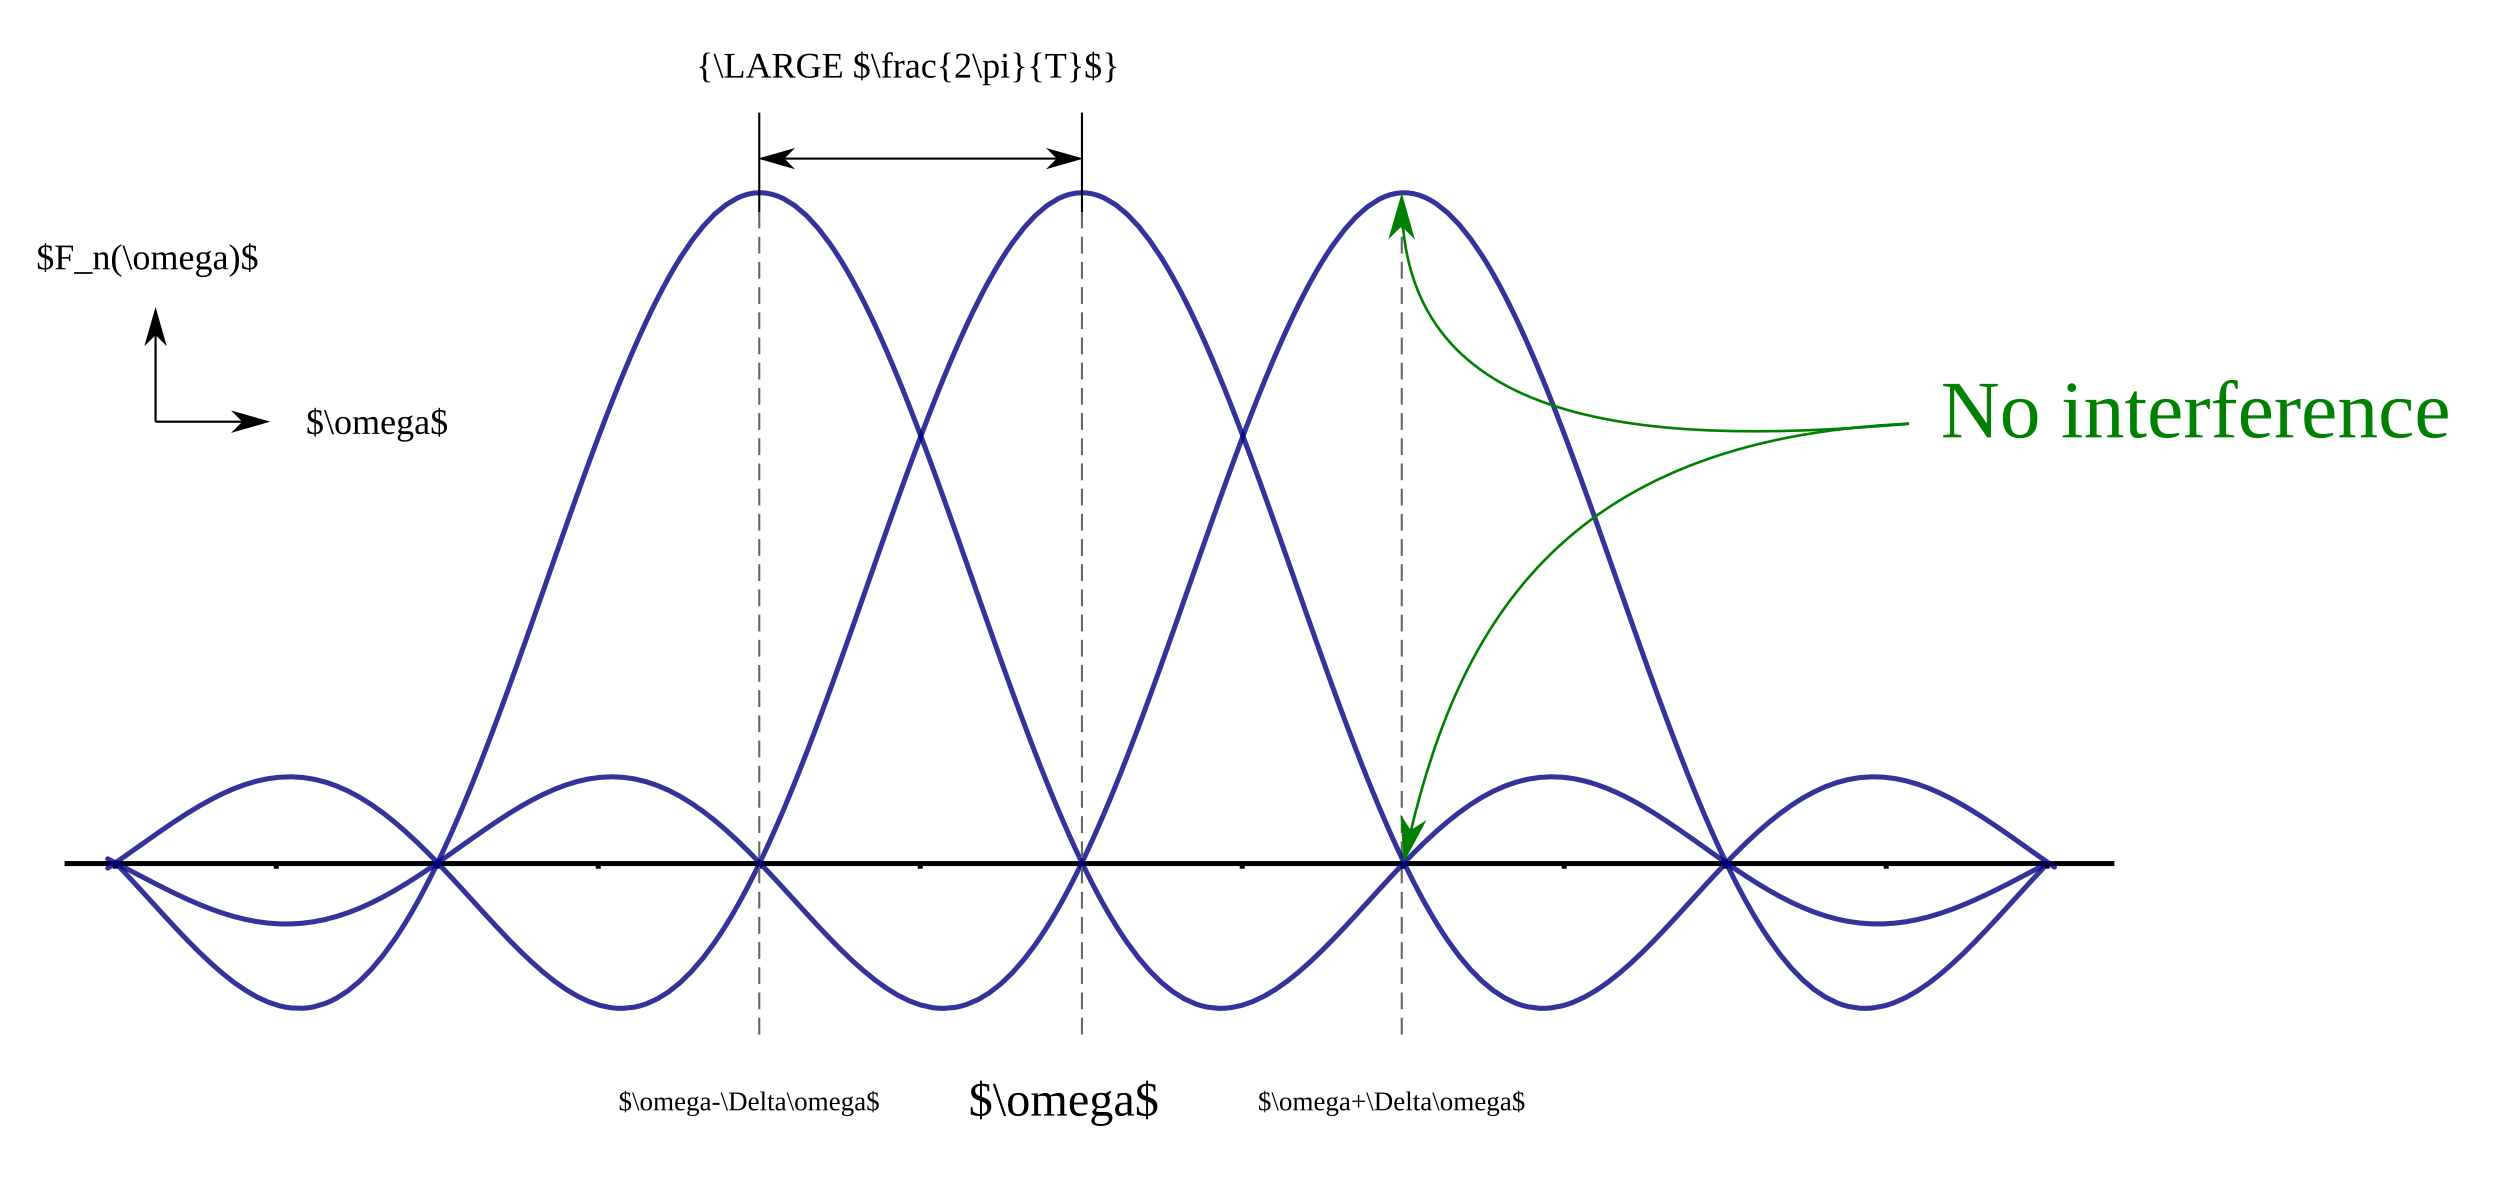
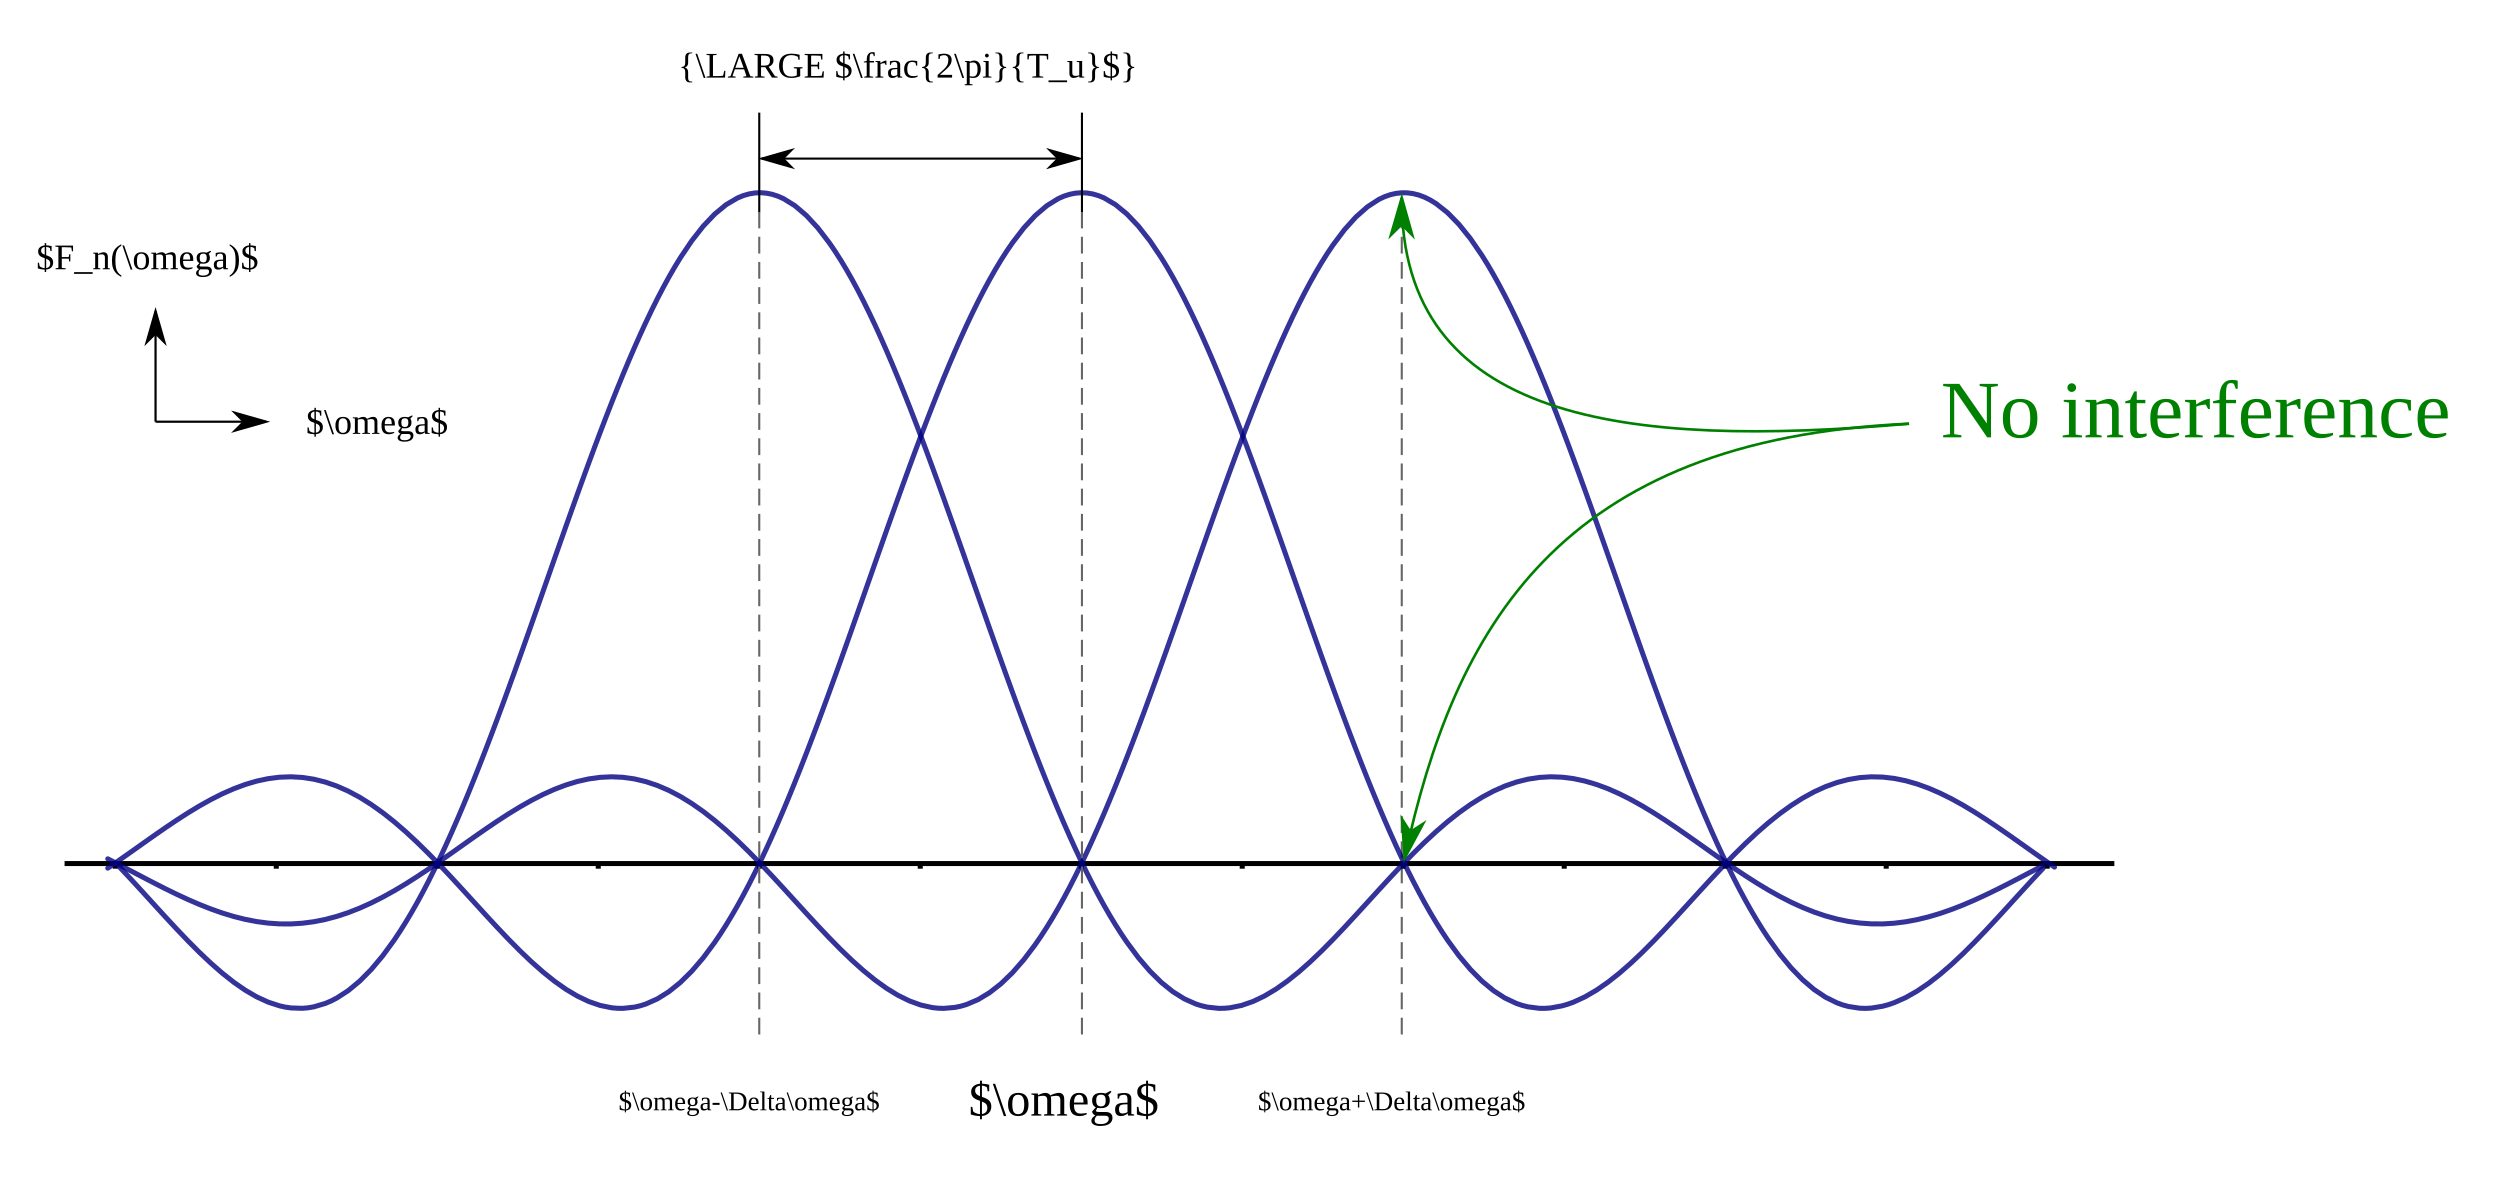
<svg xmlns="http://www.w3.org/2000/svg" version="1.1" width="725.541" height="341.781" id="svg6430">
  <defs id="defs6374">
    <marker style="overflow:visible" id="marker7351" refX="0" refY="0" orient="auto">
      <path transform="matrix(0.8,0,0,0.8,10,0)" style="fill:#000000;fill-opacity:1;fill-rule:evenodd;stroke:#000000;stroke-width:1pt;stroke-opacity:1" d="M 0,0 5,-5 -12.5,0 5,5 Z" id="path7349" />
    </marker>
    <marker style="overflow:visible" id="marker7305" refX="0" refY="0" orient="auto">
      <path transform="matrix(-0.8,0,0,-0.8,-10,0)" style="fill:#000000;fill-opacity:1;fill-rule:evenodd;stroke:#000000;stroke-width:1pt;stroke-opacity:1" d="M 0,0 5,-5 -12.5,0 5,5 Z" id="path7303" />
    </marker>
    <marker style="overflow:visible" id="marker7229" refX="0" refY="0" orient="auto">
      <path transform="matrix(-0.8,0,0,-0.8,-10,0)" style="fill:#008000;fill-opacity:1;fill-rule:evenodd;stroke:#008000;stroke-width:1pt;stroke-opacity:1" d="M 0,0 5,-5 -12.5,0 5,5 Z" id="path7227" />
    </marker>
    <marker style="overflow:visible" id="Arrow1Lstart" refX="0" refY="0" orient="auto">
      <path transform="matrix(0.8,0,0,0.8,10,0)" style="fill:#008000;fill-opacity:1;fill-rule:evenodd;stroke:#008000;stroke-width:1pt;stroke-opacity:1" d="M 0,0 5,-5 -12.5,0 5,5 Z" id="path1096" />
    </marker>
    <marker style="overflow:visible" id="marker7155" refX="0" refY="0" orient="auto">
      <path transform="matrix(-0.8,0,0,-0.8,-10,0)" style="fill:#000000;fill-opacity:1;fill-rule:evenodd;stroke:#000000;stroke-width:1pt;stroke-opacity:1" d="M 0,0 5,-5 -12.5,0 5,5 Z" id="path7153" />
    </marker>
    <marker style="overflow:visible" id="Arrow1Lend" refX="0" refY="0" orient="auto">
      <path transform="matrix(-0.8,0,0,-0.8,-10,0)" style="fill:#000000;fill-opacity:1;fill-rule:evenodd;stroke:#000000;stroke-width:1pt;stroke-opacity:1" d="M 0,0 5,-5 -12.5,0 5,5 Z" id="path1099" />
    </marker>
    <marker style="overflow:visible" id="marker1397" refX="0" refY="0" orient="auto">
      <path transform="matrix(-0.8,0,0,-0.8,-10,0)" style="fill:#000000;fill-opacity:1;fill-rule:evenodd;stroke:#000000;stroke-width:1pt;stroke-opacity:1" d="M 0,0 5,-5 -12.5,0 5,5 Z" id="path1395" />
    </marker>
    <marker style="overflow:visible" id="marker1387" refX="0" refY="0" orient="auto">
      <path transform="matrix(-0.8,0,0,-0.8,-10,0)" style="fill:#000000;fill-opacity:1;fill-rule:evenodd;stroke:#000000;stroke-width:1pt;stroke-opacity:1" d="M 0,0 5,-5 -12.5,0 5,5 Z" id="path1385" />
    </marker>
    <g id="g5677">
      <symbol overflow="visible" id="symbol5671">
        <path style="stroke:none" d="" id="path5669" />
      </symbol>
      <symbol overflow="visible" id="symbol5675">
        <path style="stroke:none" d="m 6.031,-3.703 c 0,-0.453 -0.172,-0.703 -0.406,-0.703 -0.25,0 -0.516,0.234 -0.516,0.469 0,0.094 0.047,0.203 0.141,0.297 0.172,0.156 0.359,0.422 0.359,0.844 0,0.391 -0.203,0.969 -0.5,1.422 C 4.812,-0.953 4.438,-0.609 3.969,-0.609 3.406,-0.609 3.094,-0.969 3,-1.5 c 0.109,-0.266 0.344,-0.906 0.344,-1.188 0,-0.109 -0.047,-0.219 -0.188,-0.219 -0.078,0 -0.188,0.031 -0.266,0.172 C 2.781,-2.531 2.656,-1.891 2.656,-1.531 2.328,-1.062 1.938,-0.609 1.312,-0.609 c -0.672,0 -0.875,-0.594 -0.875,-1.141 0,-1.25 1.016,-2.297 1.016,-2.422 0,-0.109 -0.078,-0.188 -0.188,-0.188 -0.125,0 -0.203,0.125 -0.266,0.219 -0.5,0.734 -0.875,1.922 -0.875,2.828 0,0.688 0.219,1.422 1.047,1.422 0.703,0 1.172,-0.5 1.531,-1.047 0.094,0.578 0.484,1.047 1.094,1.047 0.781,0 1.25,-0.609 1.609,-1.359 0.25,-0.484 0.625,-1.844 0.625,-2.453 z m 0,0" id="path5673" />
      </symbol>
    </g>
    <g id="g5725">
      <symbol overflow="visible" id="symbol5687">
        <path style="stroke:none" d="" id="path5685" />
      </symbol>
      <symbol overflow="visible" id="symbol5691">
        <path style="stroke:none" d="m 1.578,-7.125 c 0,-0.172 0,-0.359 -0.188,-0.359 -0.203,0 -0.203,0.188 -0.203,0.359 v 9.266 c 0,0.172 0,0.359 0.203,0.359 0.188,0 0.188,-0.188 0.188,-0.359 z m 0,0" id="path5689" />
      </symbol>
      <symbol overflow="visible" id="symbol5695">
        <path style="stroke:none" d="" id="path5693" />
      </symbol>
      <symbol overflow="visible" id="symbol5699">
        <path style="stroke:none" d="m 3.016,-3.234 h 0.969 c 0.75,0 0.828,0.156 0.828,0.438 0,0.078 0,0.188 -0.062,0.5 C 4.719,-2.25 4.719,-2.219 4.719,-2.188 c 0,0.078 0.062,0.109 0.109,0.109 0.109,0 0.109,-0.031 0.156,-0.203 L 5.531,-4.453 C 5.562,-4.562 5.562,-4.578 5.562,-4.609 5.562,-4.625 5.547,-4.719 5.438,-4.719 5.344,-4.719 5.328,-4.672 5.297,-4.5 5.078,-3.734 4.859,-3.547 4,-3.547 H 3.094 l 0.641,-2.531 C 3.828,-6.438 3.844,-6.469 4.281,-6.469 h 1.312 c 1.219,0 1.453,0.328 1.453,1.094 0,0.234 0,0.266 -0.031,0.547 C 7,-4.703 7,-4.688 7,-4.656 c 0,0.047 0.031,0.125 0.125,0.125 0.109,0 0.109,-0.062 0.125,-0.25 L 7.453,-6.516 C 7.484,-6.781 7.438,-6.781 7.188,-6.781 H 2.297 c -0.188,0 -0.297,0 -0.297,0.203 0,0.109 0.094,0.109 0.281,0.109 0.375,0 0.656,0 0.656,0.172 0,0.047 0,0.062 -0.062,0.25 L 1.562,-0.781 c -0.094,0.391 -0.109,0.469 -0.906,0.469 -0.172,0 -0.281,0 -0.281,0.188 C 0.375,0 0.5,0 0.531,0 0.812,0 1.562,-0.031 1.844,-0.031 2.172,-0.031 3,0 3.328,0 3.422,0 3.531,0 3.531,-0.188 3.531,-0.266 3.484,-0.297 3.484,-0.297 3.453,-0.312 3.422,-0.312 3.203,-0.312 c -0.219,0 -0.266,0 -0.516,-0.016 -0.297,-0.031 -0.328,-0.078 -0.328,-0.203 0,-0.016 0,-0.078 0.047,-0.219 z m 0,0" id="path5697" />
      </symbol>
      <symbol overflow="visible" id="symbol5703">
        <path style="stroke:none" d="m 6.031,-3.703 c 0,-0.453 -0.172,-0.703 -0.406,-0.703 -0.25,0 -0.516,0.234 -0.516,0.469 0,0.094 0.047,0.203 0.141,0.297 0.172,0.156 0.359,0.422 0.359,0.844 0,0.391 -0.203,0.969 -0.5,1.422 C 4.812,-0.953 4.438,-0.609 3.969,-0.609 3.406,-0.609 3.094,-0.969 3,-1.5 c 0.109,-0.266 0.344,-0.906 0.344,-1.188 0,-0.109 -0.047,-0.219 -0.188,-0.219 -0.078,0 -0.188,0.031 -0.266,0.172 C 2.781,-2.531 2.656,-1.891 2.656,-1.531 2.328,-1.062 1.938,-0.609 1.312,-0.609 c -0.672,0 -0.875,-0.594 -0.875,-1.141 0,-1.25 1.016,-2.297 1.016,-2.422 0,-0.109 -0.078,-0.188 -0.188,-0.188 -0.125,0 -0.203,0.125 -0.266,0.219 -0.5,0.734 -0.875,1.922 -0.875,2.828 0,0.688 0.219,1.422 1.047,1.422 0.703,0 1.172,-0.5 1.531,-1.047 0.094,0.578 0.484,1.047 1.094,1.047 0.781,0 1.25,-0.609 1.609,-1.359 0.25,-0.484 0.625,-1.844 0.625,-2.453 z m 0,0" id="path5701" />
      </symbol>
      <symbol overflow="visible" id="symbol5707">
        <path style="stroke:none" d="" id="path5705" />
      </symbol>
      <symbol overflow="visible" id="symbol5711">
        <path style="stroke:none" d="m 0.844,-0.438 c -0.016,0.094 -0.062,0.266 -0.062,0.281 0,0.156 0.125,0.219 0.234,0.219 0.125,0 0.234,-0.078 0.281,-0.141 0.031,-0.062 0.078,-0.297 0.125,-0.438 0.031,-0.125 0.109,-0.453 0.141,-0.625 0.047,-0.156 0.094,-0.312 0.125,-0.469 0.078,-0.281 0.094,-0.344 0.297,-0.625 C 2.172,-2.516 2.5,-2.875 3.031,-2.875 c 0.391,0 0.406,0.359 0.406,0.484 0,0.422 -0.297,1.188 -0.406,1.484 -0.078,0.203 -0.109,0.266 -0.109,0.375 0,0.375 0.297,0.594 0.656,0.594 0.703,0 1,-0.953 1,-1.062 0,-0.094 -0.078,-0.094 -0.109,-0.094 -0.094,0 -0.094,0.047 -0.125,0.125 C 4.188,-0.406 3.875,-0.125 3.609,-0.125 c -0.156,0 -0.188,-0.094 -0.188,-0.25 0,-0.156 0.047,-0.25 0.172,-0.562 0.078,-0.219 0.359,-0.953 0.359,-1.344 0,-0.672 -0.531,-0.797 -0.906,-0.797 -0.578,0 -0.969,0.359 -1.172,0.641 -0.047,-0.484 -0.453,-0.641 -0.75,-0.641 -0.297,0 -0.453,0.219 -0.547,0.375 -0.156,0.266 -0.25,0.656 -0.25,0.703 0,0.078 0.094,0.078 0.125,0.078 0.094,0 0.094,-0.016 0.141,-0.203 0.109,-0.406 0.25,-0.75 0.516,-0.75 0.188,0 0.234,0.156 0.234,0.344 0,0.125 -0.062,0.391 -0.125,0.578 -0.047,0.188 -0.109,0.469 -0.141,0.625 z m 0,0" id="path5709" />
      </symbol>
      <symbol overflow="visible" id="symbol5715">
        <path style="stroke:none" d="" id="path5713" />
      </symbol>
      <symbol overflow="visible" id="symbol5719">
        <path style="stroke:none" d="m 3.297,2.391 c 0,-0.031 0,-0.047 -0.172,-0.219 C 1.891,0.922 1.562,-0.969 1.562,-2.5 c 0,-1.734 0.375,-3.469 1.609,-4.703 0.125,-0.125 0.125,-0.141 0.125,-0.172 0,-0.078 -0.031,-0.109 -0.094,-0.109 -0.109,0 -1,0.688 -1.594,1.953 -0.5,1.094 -0.625,2.203 -0.625,3.031 0,0.781 0.109,1.984 0.656,3.125 C 2.25,1.844 3.094,2.5 3.203,2.5 c 0.062,0 0.094,-0.031 0.094,-0.109 z m 0,0" id="path5717" />
      </symbol>
      <symbol overflow="visible" id="symbol5723">
        <path style="stroke:none" d="m 2.875,-2.5 c 0,-0.766 -0.109,-1.969 -0.656,-3.109 -0.594,-1.219 -1.453,-1.875 -1.547,-1.875 -0.062,0 -0.109,0.047 -0.109,0.109 0,0.031 0,0.047 0.188,0.234 0.984,0.984 1.547,2.562 1.547,4.641 0,1.719 -0.359,3.469 -1.594,4.719 C 0.562,2.344 0.562,2.359 0.562,2.391 0.562,2.453 0.609,2.5 0.672,2.5 0.766,2.5 1.672,1.812 2.25,0.547 2.766,-0.547 2.875,-1.656 2.875,-2.5 Z m 0,0" id="path5721" />
      </symbol>
    </g>
  </defs>
  <path style="fill:none;stroke:#666666;stroke-width:0.609;stroke-linecap:butt;stroke-linejoin:miter;stroke-miterlimit:4;stroke-dasharray:4.874, 2.437;stroke-dashoffset:0;stroke-opacity:1" d="M 406.815,300.226 V 57.468" id="path7133-5-5-1" />
  <path fill="none" stroke="#000000" paint-order="fill stroke markers" d="M 18.739,250.618 H 613.62" stroke-opacity="1" stroke-miterlimit="10" id="path6378" style="stroke-width:1.453;stroke-miterlimit:10;stroke-dasharray:none" />
  <path fill="none" stroke="#000000" paint-order="fill stroke markers" d="m 33.458,250.618 v 1.492" stroke-opacity="1" stroke-miterlimit="10" id="path6386" style="stroke-width:1.468;stroke-miterlimit:10;stroke-dasharray:none" />
  <path fill="none" stroke="#000000" paint-order="fill stroke markers" d="m 80.181,250.618 v 1.492" stroke-opacity="1" stroke-miterlimit="10" id="path6388" style="stroke-width:1.468;stroke-miterlimit:10;stroke-dasharray:none" />
  <path fill="none" stroke="#000000" paint-order="fill stroke markers" d="m 126.903,250.618 v 1.492" stroke-opacity="1" stroke-miterlimit="10" id="path6390" style="stroke-width:1.468;stroke-miterlimit:10;stroke-dasharray:none" />
  <path fill="none" stroke="#000000" paint-order="fill stroke markers" d="m 173.626,250.618 v 1.492" stroke-opacity="1" stroke-miterlimit="10" id="path6392" style="stroke-width:1.468;stroke-miterlimit:10;stroke-dasharray:none" />
  <path fill="none" stroke="#000000" paint-order="fill stroke markers" d="m 220.349,250.618 v 1.492" stroke-opacity="1" stroke-miterlimit="10" id="path6394" style="stroke-width:1.468;stroke-miterlimit:10;stroke-dasharray:none" />
  <path fill="none" stroke="#000000" paint-order="fill stroke markers" d="m 267.072,250.618 v 1.492" stroke-opacity="1" stroke-miterlimit="10" id="path6396" style="stroke-width:1.468;stroke-miterlimit:10;stroke-dasharray:none" />
  <path fill="none" stroke="#000000" paint-order="fill stroke markers" d="m 313.795,250.618 v 1.492" stroke-opacity="1" stroke-miterlimit="10" id="path6398" style="stroke-width:1.468;stroke-miterlimit:10;stroke-dasharray:none" />
  <path fill="none" stroke="#000000" paint-order="fill stroke markers" d="m 360.517,250.618 v 1.492" stroke-opacity="1" stroke-miterlimit="10" id="path6400" style="stroke-width:1.468;stroke-miterlimit:10;stroke-dasharray:none" />
  <path fill="none" stroke="#000000" paint-order="fill stroke markers" d="m 407.24,250.618 v 1.492" stroke-opacity="1" stroke-miterlimit="10" id="path6402" style="stroke-width:1.468;stroke-miterlimit:10;stroke-dasharray:none" />
  <path fill="none" stroke="#000000" paint-order="fill stroke markers" d="m 453.963,250.618 v 1.492" stroke-opacity="1" stroke-miterlimit="10" id="path6404" style="stroke-width:1.468;stroke-miterlimit:10;stroke-dasharray:none" />
  <path fill="none" stroke="#000000" paint-order="fill stroke markers" d="m 500.686,250.618 v 1.492" stroke-opacity="1" stroke-miterlimit="10" id="path6406" style="stroke-width:1.468;stroke-miterlimit:10;stroke-dasharray:none" />
  <path fill="none" stroke="#000000" paint-order="fill stroke markers" d="m 547.409,250.618 v 1.492" stroke-opacity="1" stroke-miterlimit="10" id="path6408" style="stroke-width:1.468;stroke-miterlimit:10;stroke-dasharray:none" />
  <path fill="none" stroke="#000000" paint-order="fill stroke markers" d="m 594.131,250.618 v 1.492" stroke-opacity="1" stroke-miterlimit="10" id="path6410" style="stroke-width:1.468;stroke-miterlimit:10;stroke-dasharray:none" />
  <path fill="none" stroke="#1565c0" paint-order="fill stroke markers" d="m 31.279,251.943 3.323,-2.293 3.323,-2.339 3.323,-2.357 3.323,-2.347 3.323,-2.307 3.323,-2.238 3.323,-2.139 3.323,-2.012 3.323,-1.857 3.323,-1.675 3.323,-1.467 3.323,-1.236 3.323,-0.983 3.323,-0.711 3.323,-0.423 3.323,-0.121 3.323,0.191 3.323,0.51 3.323,0.832 3.323,1.154 3.323,1.472 3.323,1.782 3.323,2.081 3.323,2.363 3.323,2.627 3.323,2.867 3.323,3.081 3.323,3.265 3.323,3.416 3.323,3.531 3.323,3.609 3.323,3.645 3.323,3.64 3.323,3.591 3.323,3.497 3.323,3.357 3.323,3.172 3.323,2.941 3.323,2.666 3.323,2.347 3.323,1.986 3.323,1.586 3.323,1.148 3.323,0.675 1.662,0.151 1.662,0.021 3.323,-0.359 1.662,-0.386 1.662,-0.527 3.323,-1.487 3.323,-2.075 3.323,-2.673 3.323,-3.275 3.323,-3.877 3.323,-4.473 1.662,-2.457 1.662,-2.601 1.662,-2.744 1.662,-2.883 1.662,-3.02 1.662,-3.154 1.662,-3.284 1.662,-3.411 1.662,-3.533 1.662,-3.651 1.662,-3.764 1.662,-3.872 1.662,-3.975 1.662,-4.073 1.662,-4.164 1.662,-4.25 1.662,-4.329 1.662,-4.402 1.662,-4.468 1.662,-4.527 1.662,-4.58 1.662,-4.624 1.662,-4.662 1.662,-4.692 1.662,-4.714 1.662,-4.729 1.662,-4.736 1.662,-4.735 1.662,-4.725 1.662,-4.708 1.662,-4.683 1.662,-4.65 1.662,-4.608 1.662,-4.559 1.662,-4.502 1.662,-4.436 1.662,-4.363 1.662,-4.282 1.662,-4.194 1.662,-4.098 1.662,-3.995 1.662,-3.884 1.662,-3.767 1.662,-3.642 1.662,-3.511 1.662,-3.374 1.662,-3.23 1.662,-3.08 1.662,-2.925 1.662,-2.765 1.662,-2.599 1.662,-2.428 3.323,-4.327 3.323,-3.595 3.323,-2.837 3.323,-2.057 1.662,-0.731 1.662,-0.531 1.662,-0.33 1.662,-0.128 1.662,0.074 1.662,0.276 1.662,0.478 1.662,0.678 3.323,1.953 3.323,2.735 3.323,3.497 3.323,4.232 3.323,4.937 1.662,2.721 1.662,2.883 1.662,3.04 1.662,3.191 1.662,3.336 1.662,3.475 1.662,3.608 1.662,3.734 1.662,3.854 1.662,3.966 1.662,4.071 1.662,4.169 1.662,4.26 1.662,4.343 1.662,4.418 1.662,4.485 1.662,4.545 1.662,4.596 1.662,4.64 1.662,4.675 1.662,4.702 1.662,4.722 1.662,4.733 1.662,4.736 1.662,4.732 1.662,4.719 1.662,4.699 1.662,4.671 1.662,4.635 1.662,4.592 1.662,4.542 1.662,4.484 1.662,4.42 1.662,4.349 1.662,4.271 1.662,4.187 1.662,4.097 1.662,4.001 1.662,3.9 1.662,3.793 1.662,3.681 1.662,3.565 1.662,3.443 1.662,3.318 1.662,3.189 1.662,3.056 1.662,2.92 1.662,2.781 1.662,2.639 1.662,2.495 3.323,4.551 3.323,3.956 3.323,3.355 3.323,2.752 3.323,2.154 3.323,1.564 1.662,0.565 1.662,0.423 3.323,0.431 1.662,0.014 1.662,-0.117 3.323,-0.61 1.662,-0.486 1.662,-0.601 3.323,-1.53 3.323,-1.935 3.323,-2.302 3.323,-2.626 3.323,-2.907 3.323,-3.144 3.323,-3.335 3.323,-3.481 3.323,-3.581 3.323,-3.636 3.323,-3.647 3.323,-3.616 3.323,-3.544 3.323,-3.433 3.323,-3.287 3.323,-3.107 3.323,-2.897 3.323,-2.66 3.323,-2.399 3.323,-2.119 3.323,-1.823 3.323,-1.514 3.323,-1.197 3.323,-0.875 3.323,-0.553 3.323,-0.233 3.323,0.08 3.323,0.383 3.323,0.674 3.323,0.948 3.323,1.203 3.323,1.438 3.323,1.649 3.323,1.834 3.323,1.993 3.323,2.124 3.323,2.226 3.323,2.299 3.323,2.343 3.323,2.357 3.323,2.343 3.323,2.301" stroke-opacity="0.8" stroke-linecap="round" stroke-linejoin="round" stroke-miterlimit="10" stroke-width="3.009" id="path6420" style="stroke:#000080;stroke-width:1.468;stroke-miterlimit:10;stroke-dasharray:none" />
  <path fill="none" stroke="#d32f2f" paint-order="fill stroke markers" d="m 31.279,249.247 3.323,1.722 3.323,1.746 3.323,1.748 3.323,1.729 3.323,1.688 3.323,1.626 3.323,1.542 3.323,1.437 3.323,1.313 3.323,1.17 3.323,1.01 3.323,0.834 3.323,0.644 3.323,0.442 3.323,0.231 3.323,0.013 3.323,-0.21 3.323,-0.435 3.323,-0.66 3.323,-0.881 3.323,-1.096 3.323,-1.302 3.323,-1.497 3.323,-1.677 3.323,-1.841 3.323,-1.986 3.323,-2.109 3.323,-2.21 3.323,-2.285 3.323,-2.335 3.323,-2.356 3.323,-2.35 3.323,-2.314 3.323,-2.248 3.323,-2.154 3.323,-2.03 3.323,-1.879 3.323,-1.7 3.323,-1.495 3.323,-1.267 3.323,-1.017 3.323,-0.747 3.323,-0.461 3.323,-0.161 3.323,0.15 3.323,0.468 3.323,0.79 3.323,1.112 3.323,1.431 3.323,1.742 3.323,2.042 3.323,2.327 3.323,2.593 3.323,2.837 3.323,3.054 3.323,3.243 3.323,3.398 3.323,3.519 3.323,3.601 3.323,3.643 3.323,3.643 3.323,3.6 3.323,3.511 3.323,3.378 3.323,3.199 3.323,2.974 3.323,2.704 3.323,2.391 3.323,2.036 3.323,1.64 3.323,1.207 3.323,0.739 1.662,0.184 1.662,0.055 3.323,-0.288 1.662,-0.35 1.662,-0.49 3.323,-1.411 3.323,-1.998 3.323,-2.594 3.323,-3.196 3.323,-3.798 3.323,-4.396 1.662,-2.419 1.662,-2.564 1.662,-2.707 1.662,-2.847 1.662,-2.985 1.662,-3.119 1.662,-3.25 1.662,-3.378 1.662,-3.501 1.662,-3.62 1.662,-3.735 1.662,-3.844 1.662,-3.949 1.662,-4.048 1.662,-4.141 1.662,-4.228 1.662,-4.309 1.662,-4.383 1.662,-4.451 1.662,-4.513 1.662,-4.567 1.662,-4.613 1.662,-4.653 1.662,-4.685 1.662,-4.709 1.662,-4.726 1.662,-4.735 1.662,-4.736 1.662,-4.729 1.662,-4.714 1.662,-4.69 1.662,-4.659 1.662,-4.62 1.662,-4.573 1.662,-4.518 1.662,-4.454 1.662,-4.383 1.662,-4.304 1.662,-4.218 1.662,-4.124 1.662,-4.022 1.662,-3.914 1.662,-3.798 1.662,-3.675 1.662,-3.546 1.662,-3.41 1.662,-3.268 1.662,-3.12 1.662,-2.966 1.662,-2.807 1.662,-2.643 1.662,-2.473 3.323,-4.421 3.323,-3.693 3.323,-2.937 3.323,-2.16 1.662,-0.783 1.662,-0.583 1.662,-0.382 1.662,-0.181 1.662,0.021 1.662,0.224 1.662,0.425 1.662,0.626 1.662,0.826 1.662,1.024 3.323,2.634 3.323,3.398 3.323,4.138 3.323,4.846 1.662,2.678 1.662,2.841 1.662,2.999 1.662,3.152 1.662,3.299 1.662,3.44 1.662,3.574 1.662,3.702 1.662,3.823 1.662,3.937 1.662,4.045 1.662,4.144 1.662,4.237 1.662,4.322 1.662,4.399 1.662,4.468 1.662,4.53 1.662,4.583 1.662,4.629 1.662,4.667 1.662,4.696 1.662,4.717 1.662,4.731 1.662,4.736 1.662,4.734 1.662,4.723 1.662,4.705 1.662,4.679 1.662,4.645 1.662,4.604 1.662,4.556 1.662,4.5 1.662,4.438 1.662,4.368 1.662,4.292 1.662,4.21 1.662,4.121 1.662,4.027 1.662,3.927 1.662,3.822 1.662,3.711 1.662,3.595 1.662,3.475 1.662,3.351 1.662,3.223 1.662,3.091 1.662,2.956 1.662,2.817 1.662,2.676 1.662,2.533 3.323,4.628 3.323,4.034 3.323,3.434 3.323,2.831 3.323,2.231 3.323,1.64 1.662,0.603 1.662,0.46 3.323,0.503 1.662,0.048 1.662,-0.083 3.323,-0.546 1.662,-0.455 1.662,-0.571 3.323,-1.474 3.323,-1.885 3.323,-2.256 3.323,-2.586 3.323,-2.873 3.323,-3.115 3.323,-3.313 3.323,-3.464 3.323,-3.57 3.323,-3.631 3.323,-3.648 3.323,-3.622 3.323,-3.556" stroke-opacity="0.8" stroke-linecap="round" stroke-linejoin="round" stroke-miterlimit="10" stroke-width="3.009" id="path6422" style="stroke:#000080;stroke-width:1.468;stroke-miterlimit:10;stroke-dasharray:none" />
  <path fill="none" stroke="#2e7d32" paint-order="fill stroke markers" d="m 34.602,251.537 3.323,3.544 3.323,3.616 3.323,3.647 3.323,3.636 3.323,3.581 3.323,3.481 3.323,3.335 3.323,3.144 3.323,2.908 3.323,2.626 3.323,2.302 3.323,1.936 3.323,1.53 3.323,1.088 1.662,0.367 1.662,0.244 3.323,0.104 1.662,-0.147 1.662,-0.284 3.323,-0.988 1.662,-0.709 1.662,-0.855 3.323,-2.153 3.323,-2.751 3.323,-3.354 3.323,-3.955 3.323,-4.55 1.662,-2.495 1.662,-2.639 1.662,-2.78 1.662,-2.919 1.662,-3.056 1.662,-3.188 1.662,-3.318 1.662,-3.443 1.662,-3.564 1.662,-3.681 1.662,-3.793 1.662,-3.9 1.662,-4.001 1.662,-4.097 1.662,-4.187 1.662,-4.271 1.662,-4.349 1.662,-4.42 1.662,-4.484 1.662,-4.542 1.662,-4.592 1.662,-4.635 1.662,-4.671 1.662,-4.699 1.662,-4.719 1.662,-4.732 1.662,-4.736 1.662,-4.733 1.662,-4.722 1.662,-4.702 1.662,-4.675 1.662,-4.64 1.662,-4.596 1.662,-4.545 1.662,-4.485 1.662,-4.418 1.662,-4.343 1.662,-4.26 1.662,-4.17 1.662,-4.072 1.662,-3.966 1.662,-3.854 1.662,-3.735 1.662,-3.608 1.662,-3.476 1.662,-3.337 1.662,-3.191 1.662,-3.04 1.662,-2.884 1.662,-2.722 3.323,-4.938 3.323,-4.233 3.323,-3.498 3.323,-2.736 3.323,-1.954 1.662,-0.679 1.662,-0.478 1.662,-0.277 1.662,-0.075 1.662,0.127 1.662,0.329 1.662,0.53 1.662,0.73 3.323,2.056 3.323,2.836 3.323,3.594 3.323,4.326 1.662,2.428 1.662,2.598 1.662,2.764 1.662,2.925 1.662,3.08 1.662,3.229 1.662,3.373 1.662,3.511 1.662,3.642 1.662,3.766 1.662,3.884 1.662,3.994 1.662,4.098 1.662,4.194 1.662,4.282 1.662,4.363 1.662,4.436 1.662,4.502 1.662,4.559 1.662,4.608 1.662,4.65 1.662,4.683 1.662,4.708 1.662,4.725 1.662,4.735 1.662,4.736 1.662,4.729 1.662,4.714 1.662,4.692 1.662,4.662 1.662,4.625 1.662,4.58 1.662,4.527 1.662,4.468 1.662,4.402 1.662,4.329 1.662,4.25 1.662,4.164 1.662,4.073 1.662,3.975 1.662,3.873 1.662,3.764 1.662,3.651 1.662,3.533 1.662,3.411 1.662,3.285 1.662,3.154 1.662,3.021 1.662,2.884 1.662,2.744 1.662,2.602 1.662,2.457 3.323,4.474 3.323,3.878 3.323,3.276 3.323,2.674 3.323,2.076 3.323,1.488 1.662,0.528 1.662,0.387 3.323,0.36 1.662,-0.021 1.662,-0.15 3.323,-0.674 3.323,-1.147 3.323,-1.585 3.323,-1.986 3.323,-2.346 3.323,-2.665 3.323,-2.941 3.323,-3.171 3.323,-3.357 3.323,-3.496 3.323,-3.591 3.323,-3.64 3.323,-3.646 3.323,-3.609 3.323,-3.532 3.323,-3.416 3.323,-3.265 3.323,-3.081 3.323,-2.867 3.323,-2.627 3.323,-2.364 3.323,-2.081 3.323,-1.783 3.323,-1.473 3.323,-1.155 3.323,-0.833 3.323,-0.511 3.323,-0.192 3.323,0.12 3.323,0.422 3.323,0.711 3.323,0.982 3.323,1.235 3.323,1.467 3.323,1.674 3.323,1.856 3.323,2.012 3.323,2.139 3.323,2.238 3.323,2.307 3.323,2.346 3.323,2.357 3.323,2.339 3.323,2.293 3.323,2.221 3.323,2.124 3.323,2.003 3.323,1.861 3.323,1.7 3.323,1.521 3.323,1.329 3.323,1.124 3.323,0.91 3.323,0.689 3.323,0.465 3.323,0.24 3.323,0.017 3.323,-0.203 3.323,-0.415 3.323,-0.618 3.323,-0.809 3.323,-0.987 3.323,-1.15 3.323,-1.295 3.323,-1.422 3.323,-1.529 3.323,-1.616 3.323,-1.681 3.323,-1.725 3.323,-1.747 3.323,-1.747" stroke-opacity="0.8" stroke-linecap="round" stroke-linejoin="round" stroke-miterlimit="10" stroke-width="3.009" id="path6424" style="fill:none;stroke:#000080;stroke-width:1.468;stroke-miterlimit:10;stroke-dasharray:none" />
  <path style="fill:none;stroke:#000000;stroke-width:0.609;stroke-linecap:butt;stroke-linejoin:miter;stroke-miterlimit:4;stroke-dasharray:none;stroke-opacity:1" d="M 220.349,61.704 V 32.688" id="path7133" />
  <path style="fill:none;stroke:#008000;stroke-width:0.762;stroke-linecap:butt;stroke-linejoin:miter;stroke-miterlimit:4;stroke-dasharray:none;stroke-opacity:1;marker-start:url(#Arrow1Lstart)" d="M 407.674,248.945 C 422.05,182.61 452.235,127.458 554.034,122.966" id="path7137" />
  <path style="fill:none;stroke:#008000;stroke-width:0.762px;stroke-linecap:butt;stroke-linejoin:miter;stroke-opacity:1;marker-end:url(#marker7229)" d="M 554.034,122.966 C 471.525,130.235 406.519,122.269 406.815,57.468" id="path7219" />
  <path style="fill:none;stroke:#000000;stroke-width:0.609;stroke-linecap:butt;stroke-linejoin:miter;stroke-miterlimit:4;stroke-dasharray:none;stroke-opacity:1;marker-start:url(#marker7351);marker-end:url(#marker7305)" d="m 221.102,46.028 h 92.111" id="path7133-9" />
  <path style="fill:none;stroke:#000000;stroke-width:0.609;stroke-linecap:butt;stroke-linejoin:miter;stroke-miterlimit:4;stroke-dasharray:none;stroke-opacity:1" d="M 314.001,61.704 V 32.688" id="path7133-5" />
  <path style="fill:none;stroke:#666666;stroke-width:0.609;stroke-linecap:butt;stroke-linejoin:miter;stroke-miterlimit:4;stroke-dasharray:4.874, 2.437;stroke-dashoffset:0;stroke-opacity:1" d="M 220.349,300.226 V 61.704" id="path7133-7" />
  <path style="fill:none;stroke:#666666;stroke-width:0.609;stroke-linecap:butt;stroke-linejoin:miter;stroke-miterlimit:4;stroke-dasharray:4.874, 2.437;stroke-dashoffset:0;stroke-opacity:1" d="M 314.001,300.226 V 61.704" id="path7133-5-5" />
  <g id="g2144" transform="matrix(0.639349,0,0,0.639349,11.4685,54.70809)">
    <path style="fill:none;stroke:#000000;stroke-width:1px;stroke-linecap:butt;stroke-linejoin:miter;stroke-opacity:1;marker-end:url(#marker1397)" d="M 52.671,105.853 V 55.739" id="path1079" />
    <path style="fill:none;stroke:#000000;stroke-width:1px;stroke-linecap:butt;stroke-linejoin:miter;stroke-opacity:1;marker-end:url(#marker1387)" d="M 52.671,105.853 H 102.785" id="path1079-8" />
  </g>
  <text xml:space="preserve" style="font-size:23.687px;line-height:1.25;font-family:'Times New Roman';-inkscape-font-specification:'Times New Roman, ';word-spacing:0px;fill:#008000;stroke:none;stroke-width:0.592" x="563.249" y="126.924" id="text9721">
    <tspan id="tspan9719" x="563.249" y="126.924" style="fill:#008000;stroke:none;stroke-width:0.592">No interference</tspan>
  </text>
  <text xml:space="preserve" style="font-size:10.464px;line-height:1.25;font-family:'Times New Roman';-inkscape-font-specification:'Times New Roman, ';text-align:center;word-spacing:0px;text-anchor:middle;stroke-width:0.105" x="46.708" y="78.14" id="text1518">
    <tspan id="tspan1516" x="46.708" y="78.14" style="stroke-width:0.105">$F_n(\omega)$</tspan>
  </text>
  <text xml:space="preserve" style="font-size:10.464px;line-height:1.25;font-family:'Times New Roman';-inkscape-font-specification:'Times New Roman, ';text-align:start;word-spacing:0px;text-anchor:start;stroke-width:0.105" x="88.798" y="125.921" id="text1522">
    <tspan id="tspan1520" x="88.798" y="125.921" style="text-align:start;text-anchor:start;stroke-width:0.105">$\omega$</tspan>
  </text>
  <text xml:space="preserve" style="font-size:10.464px;line-height:1.25;font-family:'Times New Roman';-inkscape-font-specification:'Times New Roman, ';text-align:center;word-spacing:0px;text-anchor:middle;stroke-width:0.105" x="267.39" y="22.51" id="text1526">
-     <tspan id="tspan1524" x="267.39" y="22.51" style="stroke-width:0.105">{\LARGE $\frac{2\pi}{T}$}</tspan>
+     <tspan id="tspan1524" x="267.39" y="22.51" style="stroke-width:0.105">{\LARGE $\frac{2\pi}{T_u}$}</tspan>
  </text>
  <text xml:space="preserve" style="font-size:14px;line-height:1.25;font-family:'Times New Roman';-inkscape-font-specification:'Times New Roman, ';text-align:center;word-spacing:0px;text-anchor:middle" x="313.984" y="323.76" id="text737">
    <tspan id="tspan735" x="313.984" y="323.76">$\omega$</tspan>
  </text>
  <text xml:space="preserve" style="font-size:7.844px;line-height:1.25;font-family:'Times New Roman';-inkscape-font-specification:'Times New Roman, ';text-align:center;word-spacing:0px;text-anchor:middle;stroke-width:0.56" x="220.339" y="322.215" id="text741">
    <tspan id="tspan739" x="220.339" y="322.215" style="stroke-width:0.56">$\omega-\Delta\omega$</tspan>
  </text>
  <text xml:space="preserve" style="font-size:7.844px;line-height:1.25;font-family:'Times New Roman';-inkscape-font-specification:'Times New Roman, ';text-align:center;word-spacing:0px;text-anchor:middle;stroke-width:0.56" x="406.806" y="322.215" id="text745">
    <tspan id="tspan743" x="406.806" y="322.215" style="stroke-width:0.56">$\omega+\Delta\omega$</tspan>
  </text>
</svg>
